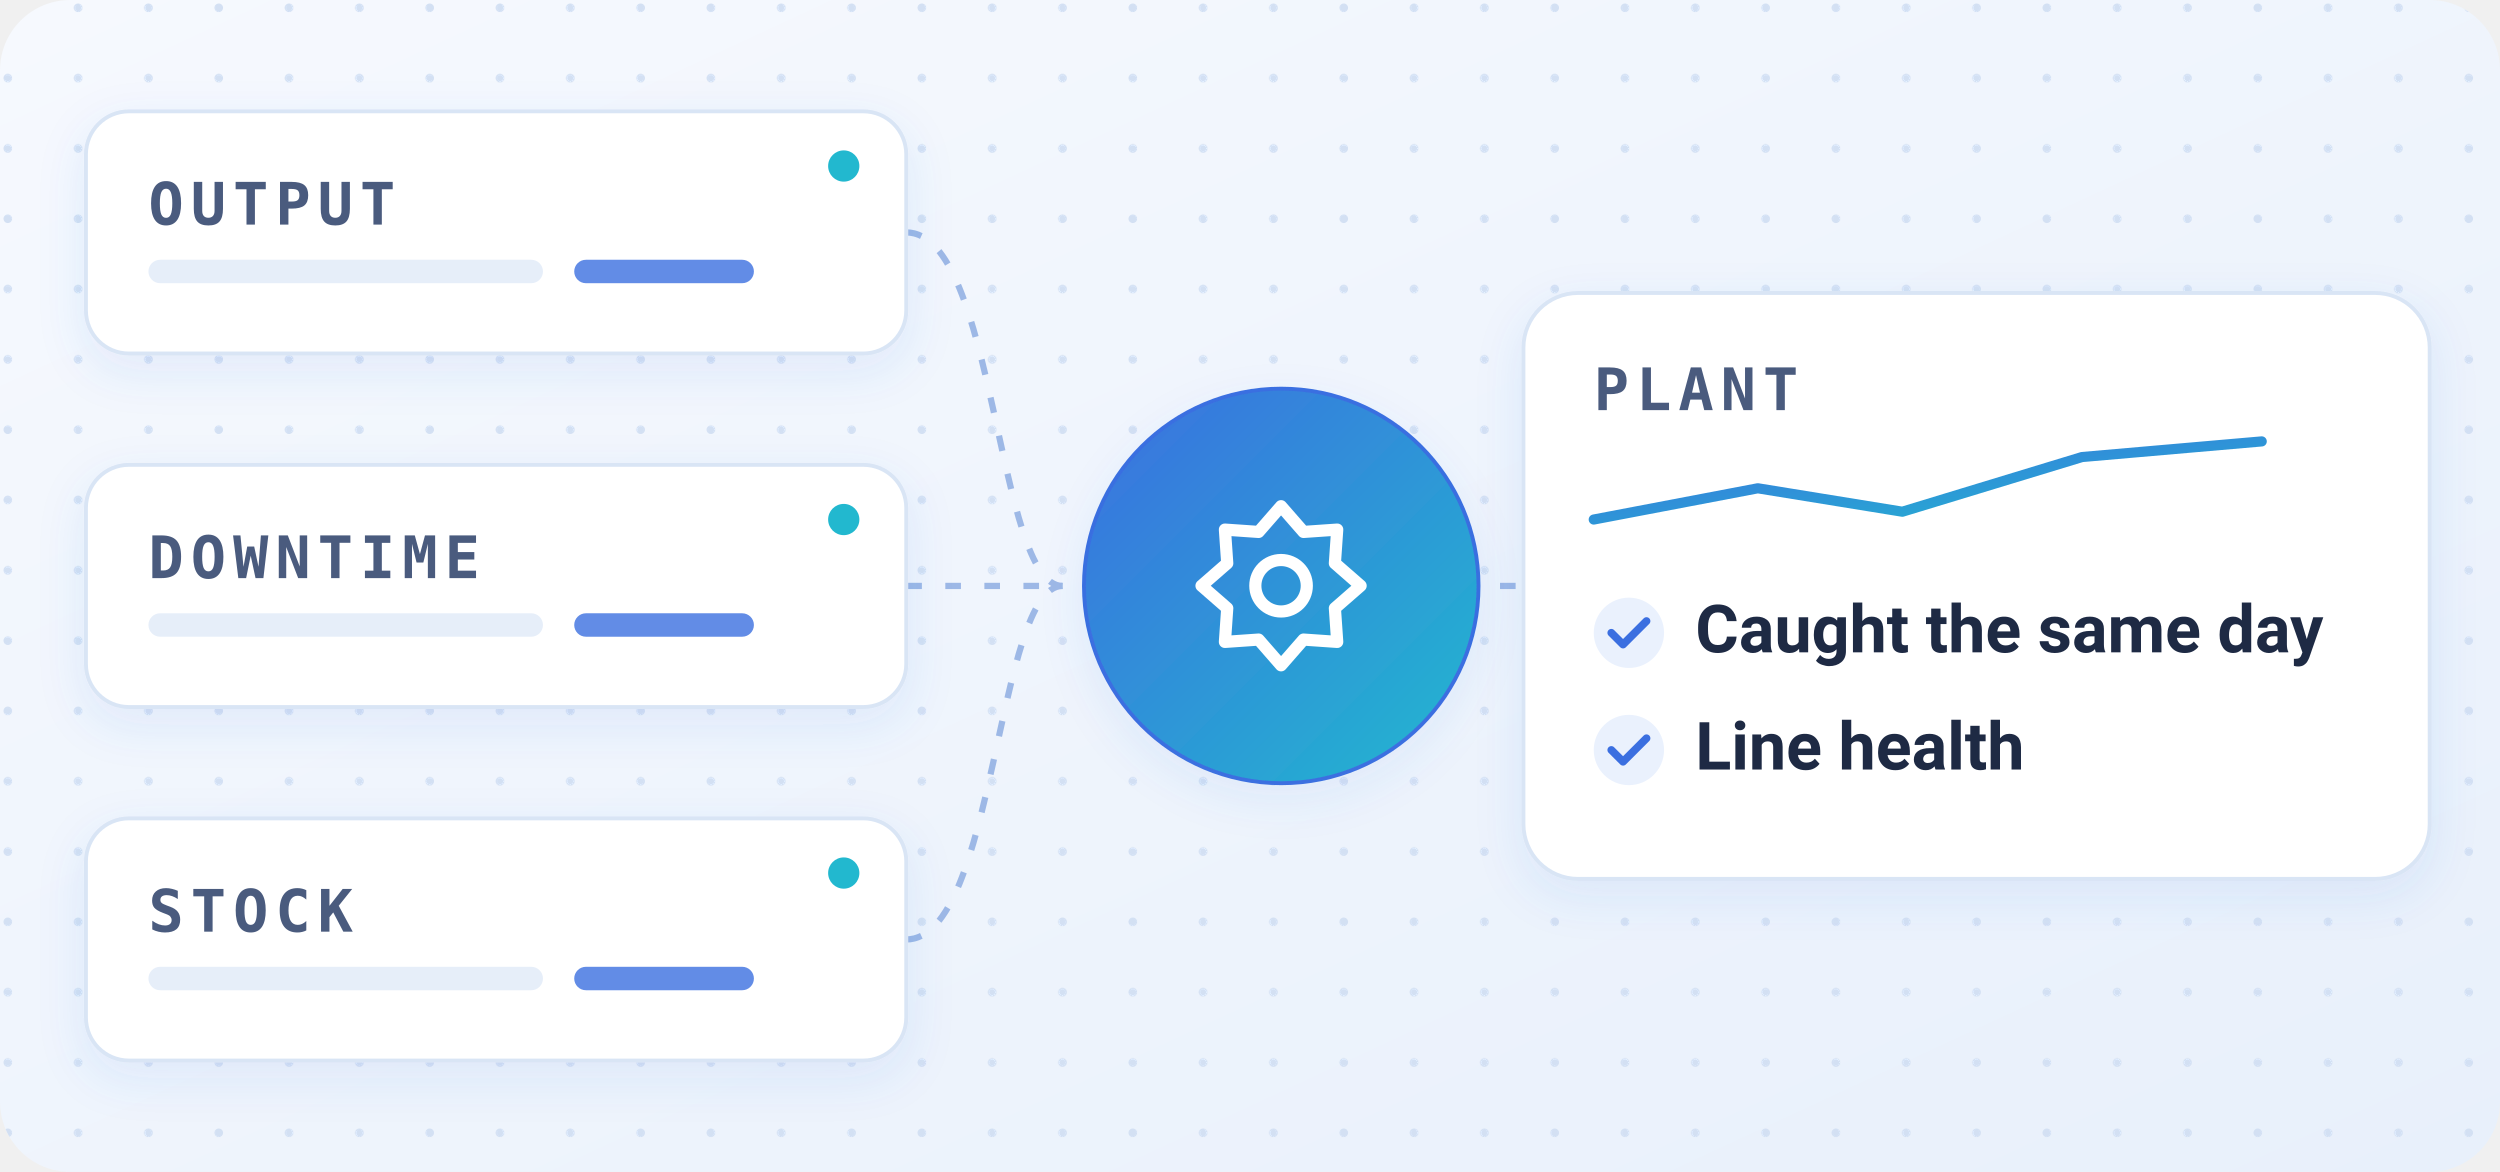
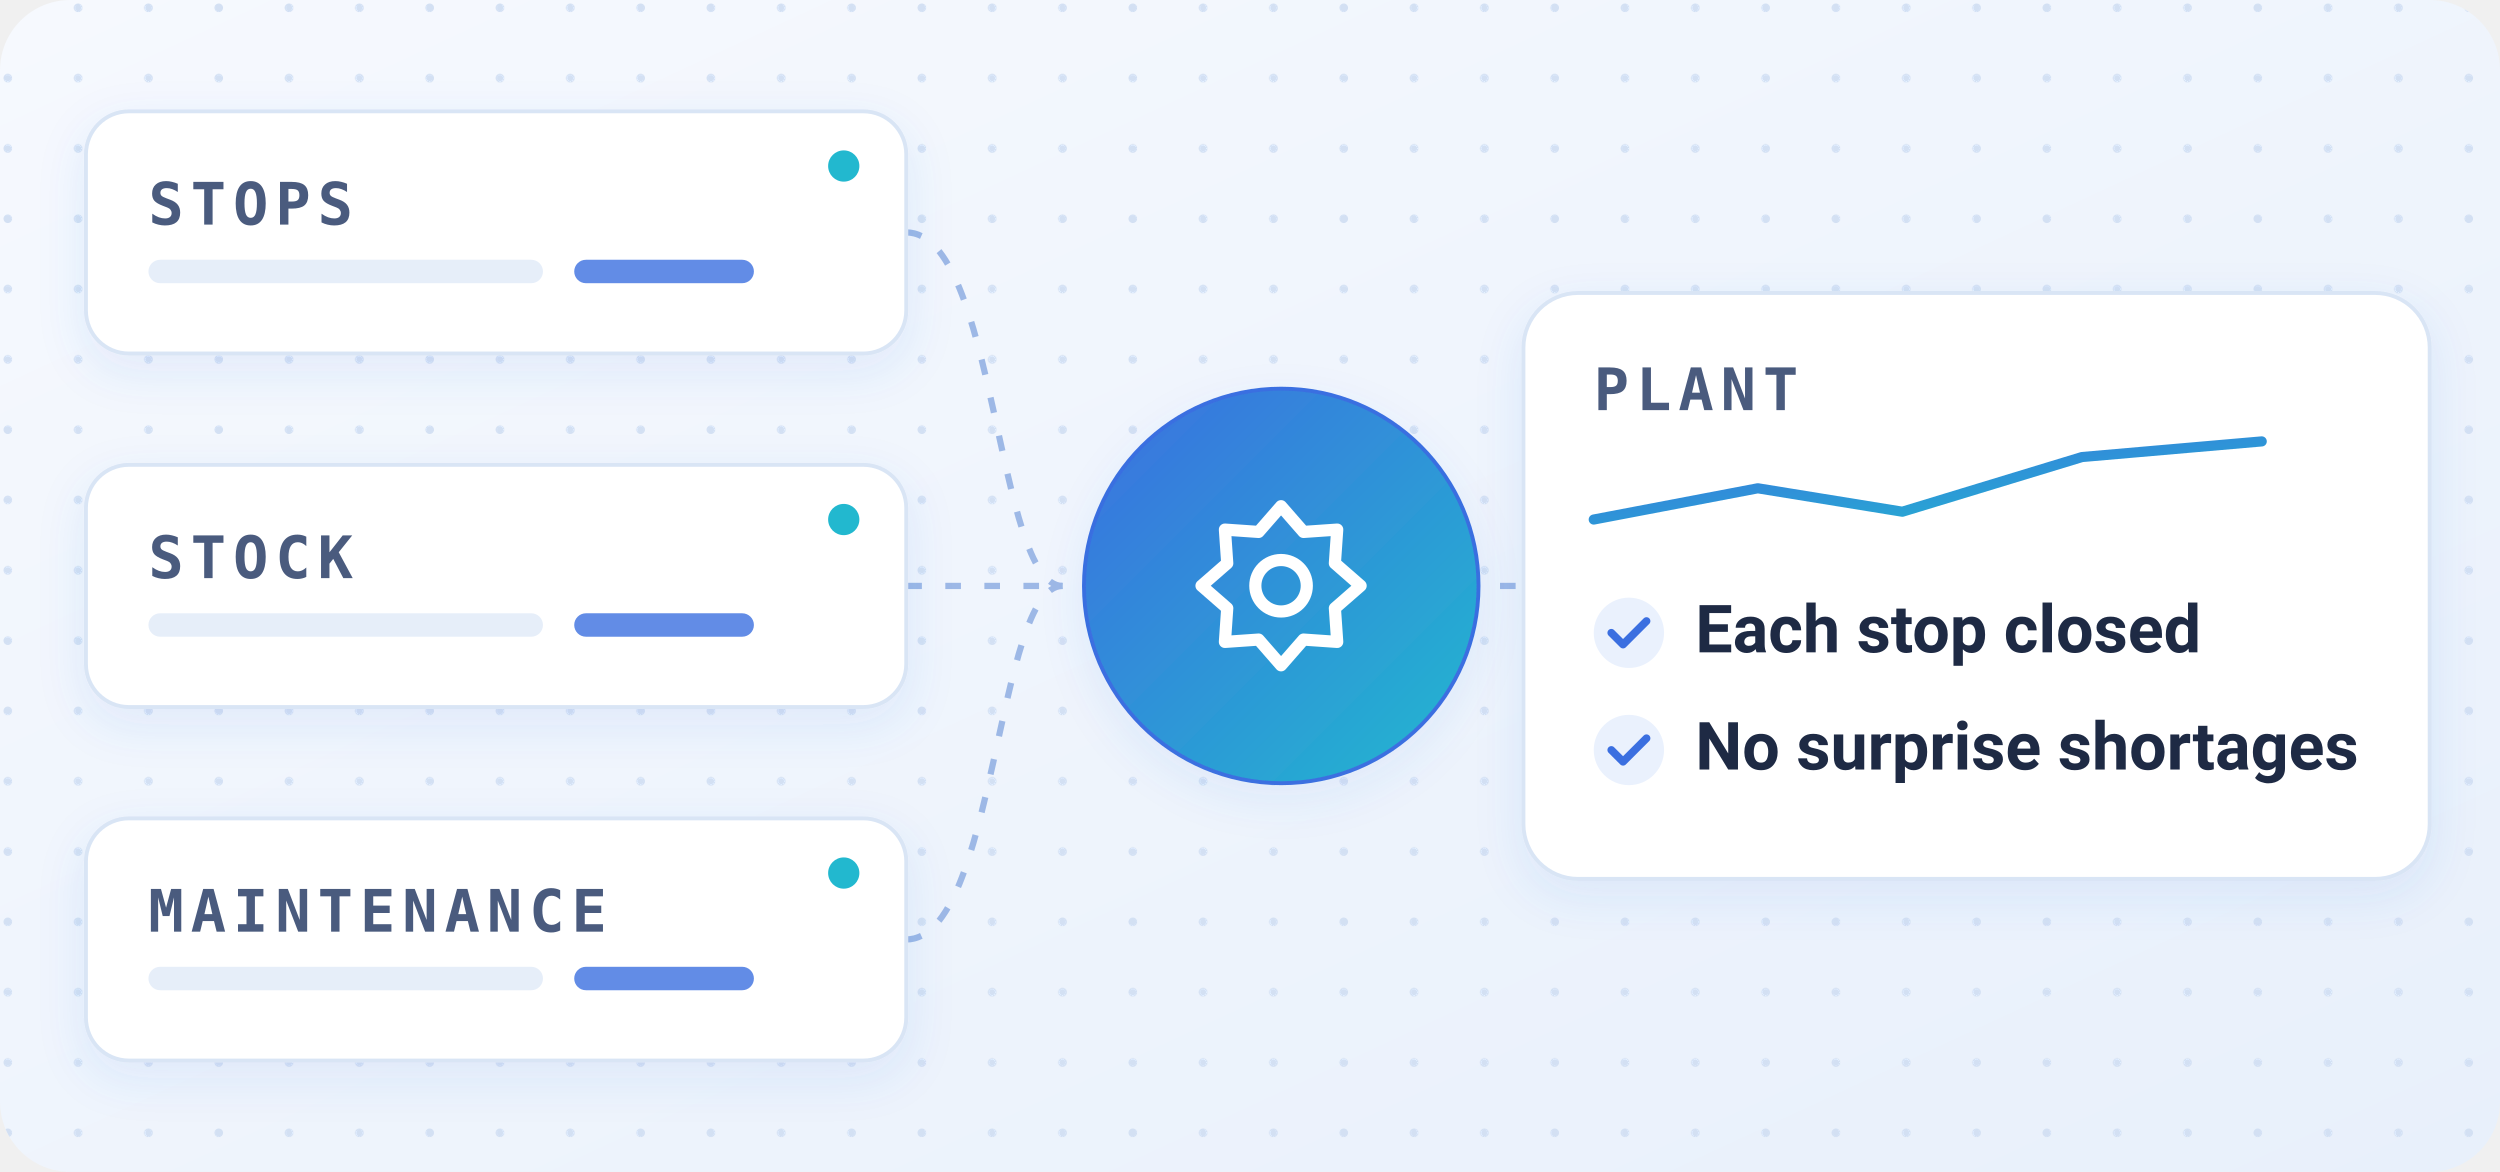
<svg xmlns="http://www.w3.org/2000/svg" viewBox="0 0 640 300" role="img" aria-labelledby="t">
  <style>
  .mono { font-family: ui-monospace, "SF Mono", Menlo, Consolas, monospace; font-weight: 700; letter-spacing: .12em; fill: #4A5B7E; }
  .sans { font-family: -apple-system, BlinkMacSystemFont, "Segoe UI", Roboto, "Helvetica Neue", Arial, sans-serif; fill: #1E2A44; font-weight: 600; }
  .card { fill: #FFFFFF; stroke: #D9E5F5; stroke-width: 1; filter: url(#lift); }
  .skel { fill: #E6EEF9; }
  .wire { fill: none; stroke: #9DB8E6; stroke-width: 1.6; stroke-dasharray: 4 6; animation: flow 1.6s linear infinite; }
  @keyframes flow { to { stroke-dashoffset: -40; } }
  .blink { animation: blink 2.4s ease-in-out infinite; } .b2 { animation-delay: .8s; } .b3 { animation-delay: 1.6s; }
  @keyframes blink { 0%, 100% { opacity: .3; } 50% { opacity: 1; } }
  .ping { transform-box: fill-box; transform-origin: center; animation: ping 3s ease-out infinite; }
  @keyframes ping { 0% { transform: scale(1); opacity: .35; } 100% { transform: scale(1.5); opacity: 0; } }
  .float { animation: float 6s ease-in-out infinite; }
  @keyframes float { 0%, 100% { transform: translateY(0); } 50% { transform: translateY(-5px); } }
  .tick { stroke-dasharray: 16; animation: tick 6s ease-in-out infinite; } .t2 { animation-delay: .6s; }
  @keyframes tick { 0%, 15% { stroke-dashoffset: 16; } 30%, 90% { stroke-dashoffset: 0; } 100% { stroke-dashoffset: 16; } }
  @media (prefers-reduced-motion: reduce) { * { animation: none !important; } }
</style>
  <defs>
    <linearGradient id="wash" x1="0" y1="0" x2="1" y2="1">
      <stop offset="0" stop-color="#F6F9FE" />
      <stop offset="1" stop-color="#E8F0FB" />
    </linearGradient>
    <linearGradient id="brand" x1="0" y1="0" x2="1" y2="1">
      <stop offset="0" stop-color="#3B6FE0" />
      <stop offset="1" stop-color="#22B8CF" />
    </linearGradient>
    <filter id="lift" x="-20%" y="-20%" width="140%" height="160%">
      <feDropShadow dx="0" dy="4" stdDeviation="6" flood-color="#3B6FE0" flood-opacity=".10" />
    </filter>
    <pattern id="dots" width="18" height="18" patternUnits="userSpaceOnUse">
      <circle cx="2" cy="2" r="1.1" fill="#D3E0F3" />
    </pattern>
  </defs>
  <rect width="640" height="300" rx="18" fill="url(#wash)" />
  <rect width="640" height="300" rx="18" fill="url(#dots)" />
  <path class="wire" d="M232 59.5 C255.0 59.5, 255.0 150.0, 272.0 150.0" />
  <path class="wire" d="M232 150.0 C255.0 150.0, 255.0 150.0, 272.0 150.0" />
  <path class="wire" d="M232 240.5 C255.0 240.5, 255.0 150.0, 272.0 150.0" />
  <path class="wire" d="M384.0 150.0 L390.0 150.0" />
  <rect class="card" x="22" y="28.5" width="210" height="62" rx="11" />
-   <text class="mono" x="38" y="57.5" font-size="15">OUTPUT</text>
+   <text class="mono" x="38" y="57.5" font-size="15">STOPS</text>
  <rect class="skel" x="38" y="66.5" width="101" height="6" rx="3" />
  <rect x="147" y="66.5" width="46" height="6" rx="3" fill="#3B6FE0" opacity=".8" />
  <circle class="blink b1" cx="216" cy="42.5" r="4" fill="#22B8CF" />
  <rect class="card" x="22" y="119.0" width="210" height="62" rx="11" />
-   <text class="mono" x="38" y="148.0" font-size="15">DOWNTIME</text>
+   <text class="mono" x="38" y="148.0" font-size="15">STOCK</text>
  <rect class="skel" x="38" y="157.0" width="101" height="6" rx="3" />
  <rect x="147" y="157.0" width="46" height="6" rx="3" fill="#3B6FE0" opacity=".8" />
  <circle class="blink b2" cx="216" cy="133.0" r="4" fill="#22B8CF" />
  <rect class="card" x="22" y="209.5" width="210" height="62" rx="11" />
-   <text class="mono" x="38" y="238.5" font-size="15">STOCK</text>
+   <text class="mono" x="38" y="238.5" font-size="15">MAINTENANCE</text>
  <rect class="skel" x="38" y="247.5" width="101" height="6" rx="3" />
  <rect x="147" y="247.5" width="46" height="6" rx="3" fill="#3B6FE0" opacity=".8" />
  <circle class="blink b3" cx="216" cy="223.5" r="4" fill="#22B8CF" />
  <g class="float">
    <circle class="ping" cx="328.0" cy="150.0" r="50" fill="none" stroke="#3B6FE0" stroke-width="2" />
    <circle cx="328.0" cy="150.0" r="50" fill="url(#brand)" filter="url(#lift)" />
    <g transform="translate(299.2 121.2) scale(1.198)" fill="none" stroke="#FFFFFF" stroke-width="2.6" stroke-linecap="round" stroke-linejoin="round">
      <polygon points="41.0,24.0 35.5,28.8 36.0,36.0 28.8,35.5 24.0,41.0 19.2,35.5 12.0,36.0 12.5,28.8 7.0,24.0 12.5,19.2 12.0,12.0 19.2,12.5 24.0,7.0 28.8,12.5 36.0,12.0 35.5,19.2" />
      <circle cx="24" cy="24" r="5.5" />
    </g>
  </g>
  <rect class="card" x="390.0" y="75.0" width="232" height="150" rx="14" />
  <text class="mono" x="408.0" y="105.0" font-size="15">PLANT</text>
  <path d="M408.0 133.0 l42 -8 l37 6 l46 -14 l46 -4" fill="none" stroke="url(#brand)" stroke-width="2.6" stroke-linecap="round" stroke-linejoin="round" />
  <circle cx="417.0" cy="162.0" r="9" fill="#EAF1FD" />
  <path class="tick t1" d="M412.5 162.0 l3 3 l6 -6" fill="none" stroke="#3B6FE0" stroke-width="2" stroke-linecap="round" stroke-linejoin="round" />
-   <text class="sans" x="434.0" y="167.0" font-size="17">Caught the same day</text>
+   <text class="sans" x="434.0" y="167.0" font-size="17">Each stop closed</text>
  <circle cx="417.0" cy="192.0" r="9" fill="#EAF1FD" />
  <path class="tick t2" d="M412.5 192.0 l3 3 l6 -6" fill="none" stroke="#3B6FE0" stroke-width="2" stroke-linecap="round" stroke-linejoin="round" />
-   <text class="sans" x="434.0" y="197.0" font-size="17">Line health</text>
+   <text class="sans" x="434.0" y="197.0" font-size="17">No surprise shortages</text>
</svg>
